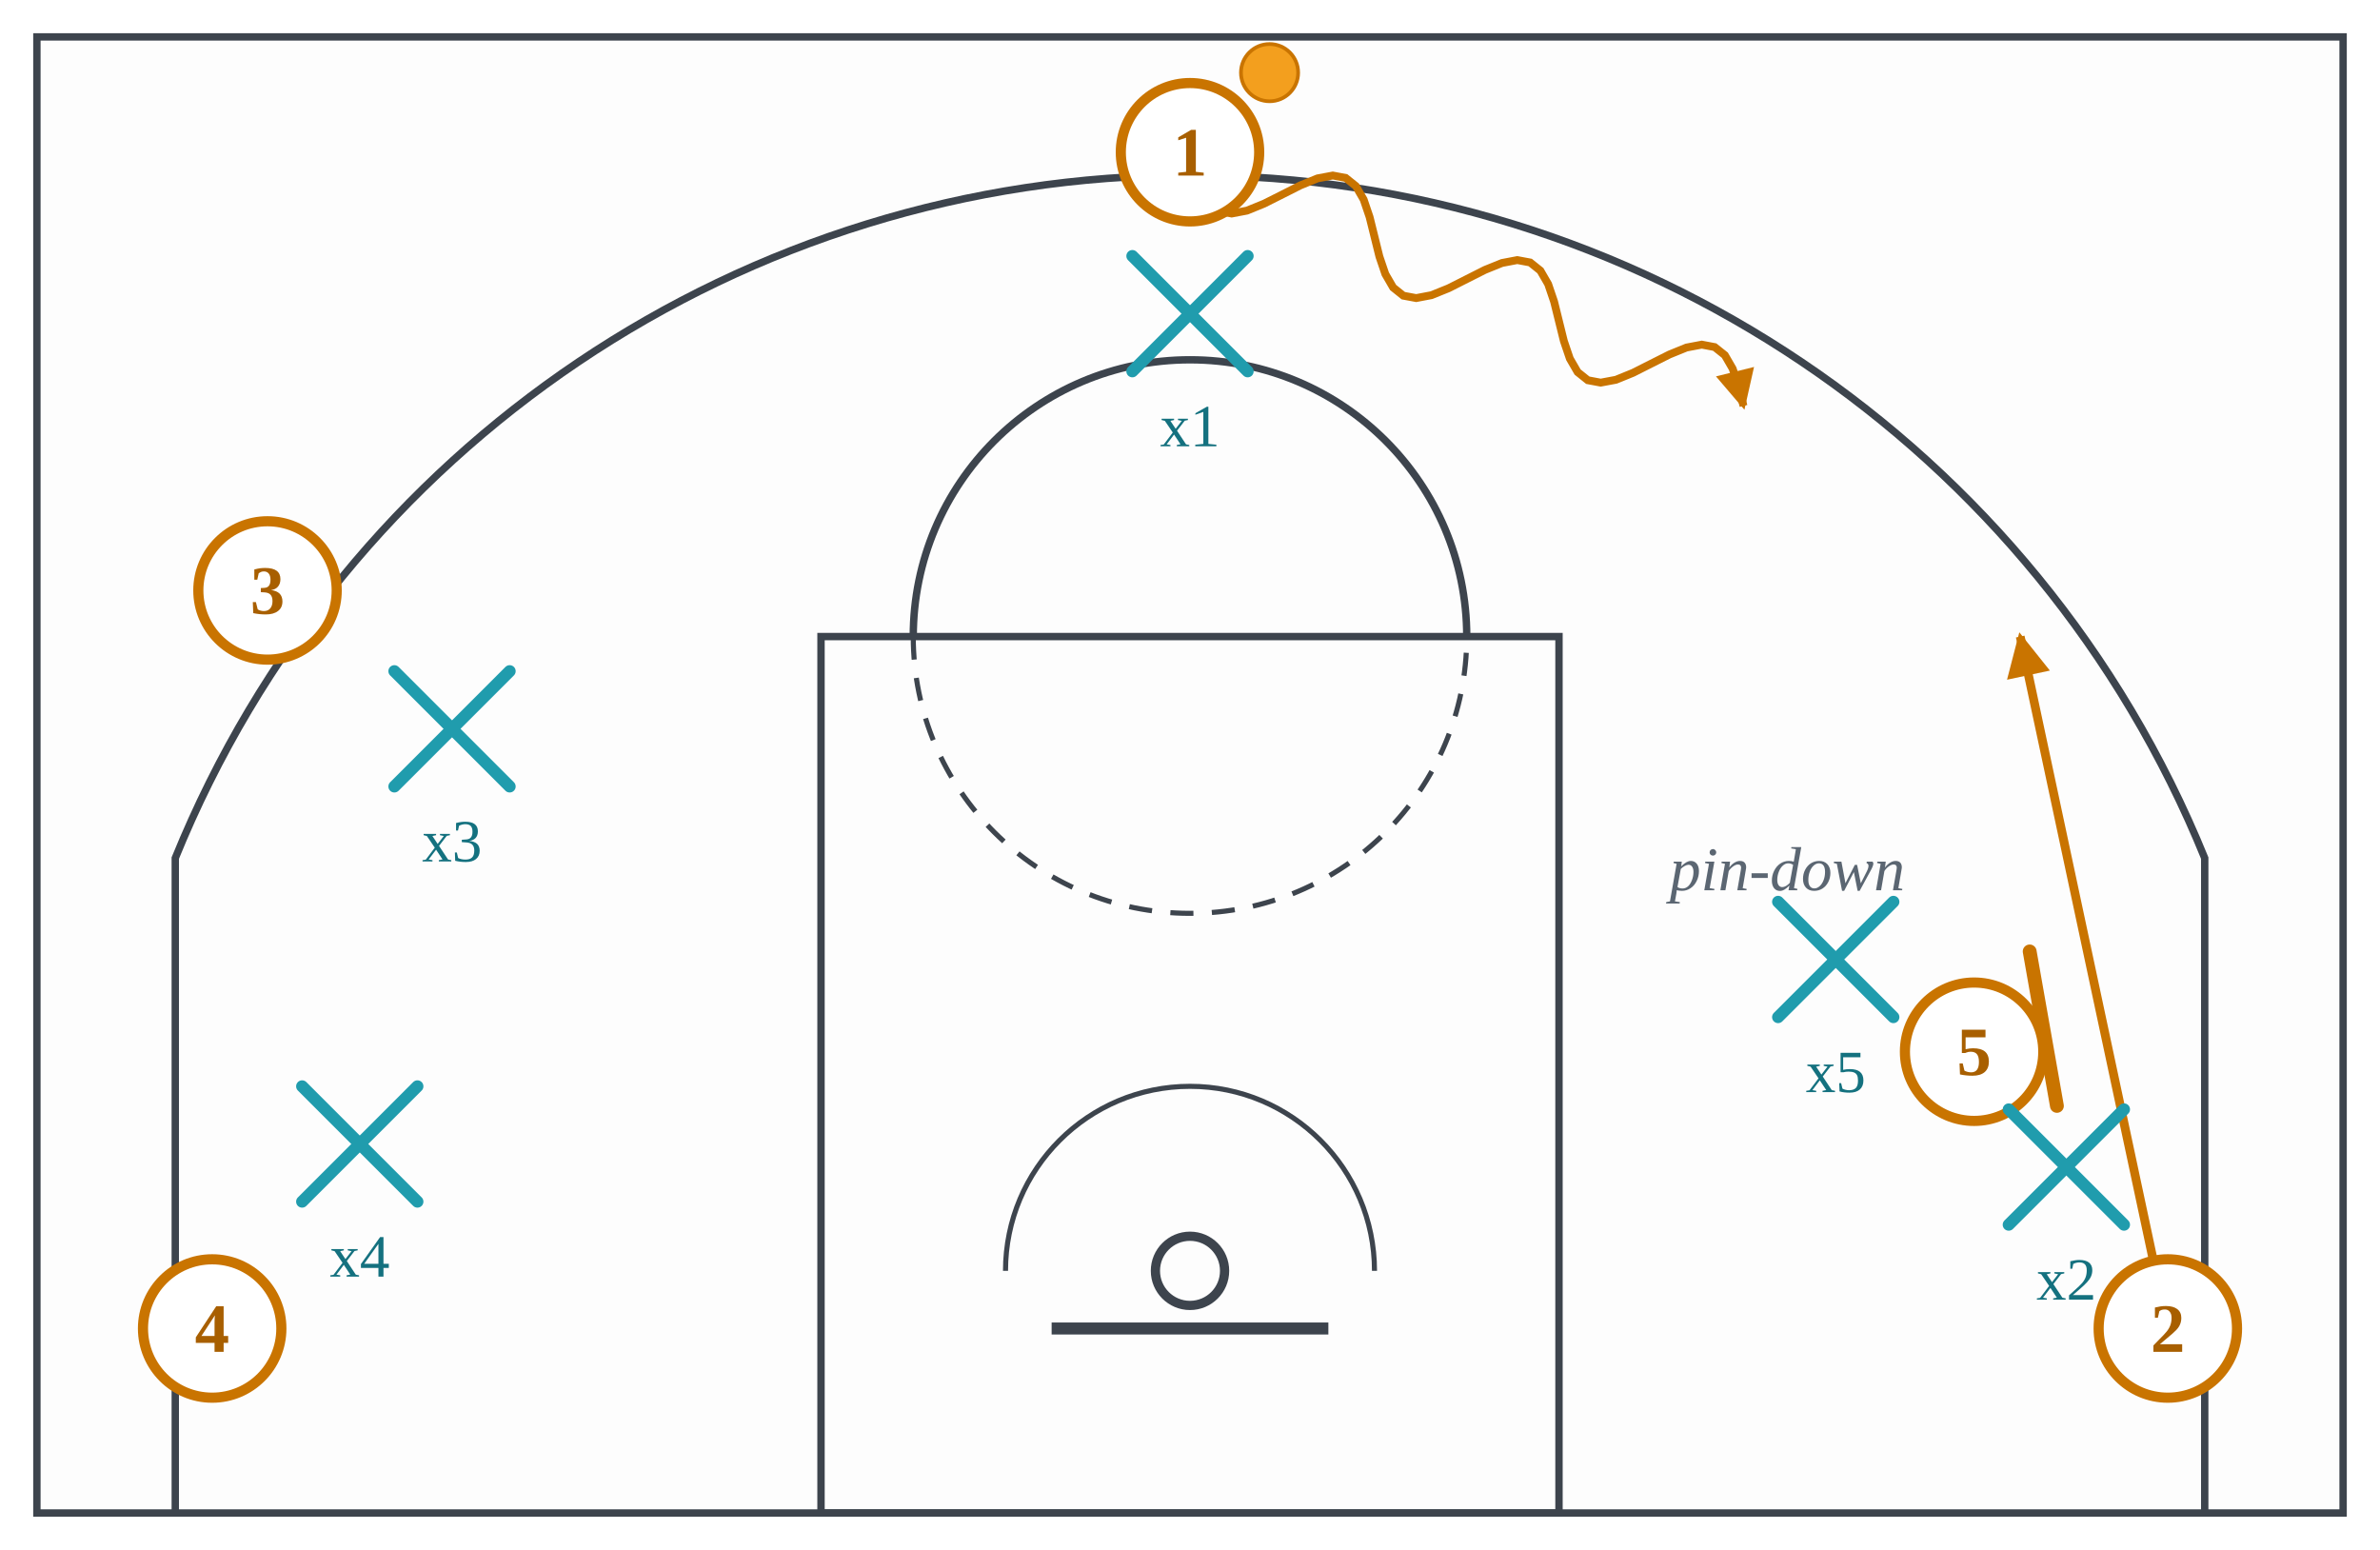
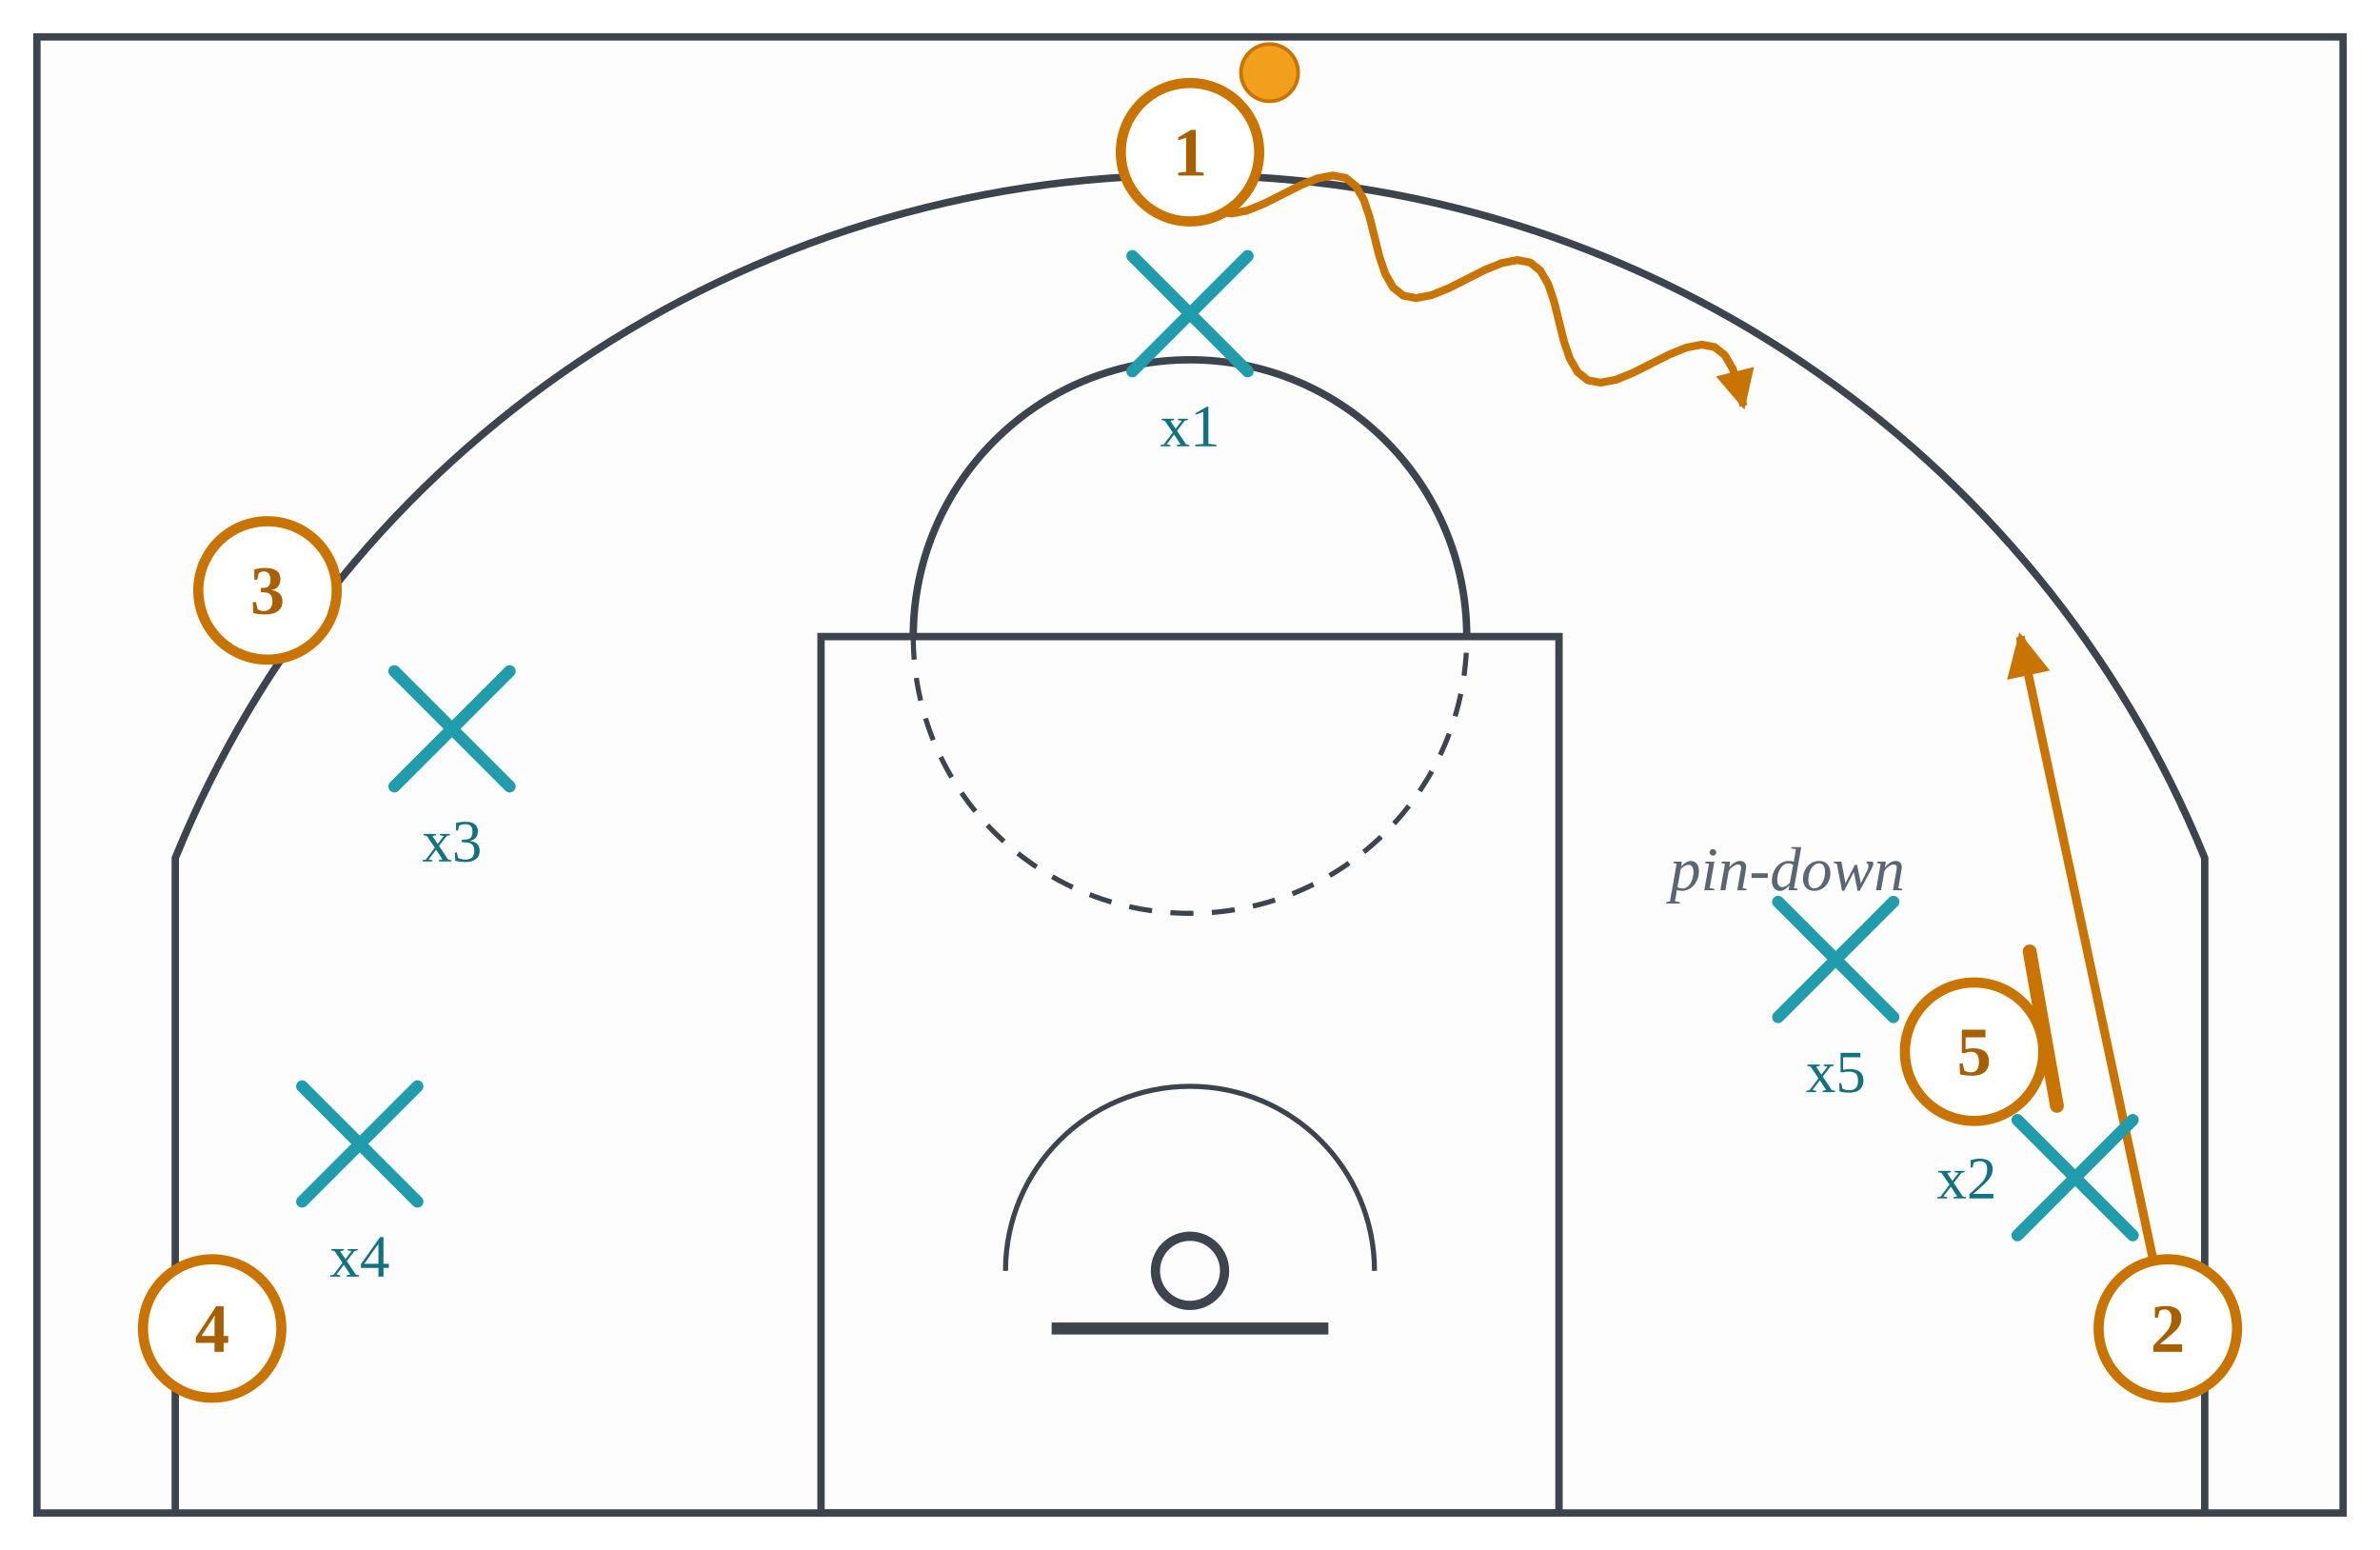
<svg xmlns="http://www.w3.org/2000/svg" viewBox="0 0 516.0 336.0" width="516.0" role="img" aria-label="Two frames. First: the shooter starts in the corner; a big sets a pin-down on the shooter's defender and the shooter runs up off it toward the wing while the ball-handler dribbles toward the same spot. Second: the shooter takes the handoff from the ball-handler at the wing, already at full speed, and turns the corner downhill; the pin-down screener has rolled into the lane and the ball-handler has stepped out to the arc." class="hd-court-svg">
  <defs>
    <marker id="hd-arrow-o" viewBox="0 0 10 10" refX="9" refY="5" markerWidth="5" markerHeight="5" orient="auto-start-reverse">
      <path d="M 0 0 L 10 5 L 0 10 z" fill="var(--hd-offense, #C97400)" />
    </marker>
    <marker id="hd-arrow-d" viewBox="0 0 10 10" refX="9" refY="5" markerWidth="5" markerHeight="5" orient="auto-start-reverse">
      <path d="M 0 0 L 10 5 L 0 10 z" fill="var(--hd-defense, #209CAD)" />
    </marker>
  </defs>
  <rect x="8.0" y="8.0" width="500.0" height="320.0" fill="var(--court-floor, #fdfdfd)" stroke="var(--court-line, #3d444d)" stroke-width="1.6" />
  <path d="M 38.0 328.0 L 38.0 186.02 A 237.5 237.5 0 0 1 478.0 186.02 L 478.0 328.0" stroke="var(--court-line, #3d444d)" fill="none" stroke-width="1.6" />
  <rect x="178.0" y="138.0" width="160.0" height="190.0" stroke="var(--court-line, #3d444d)" fill="none" stroke-width="1.6" />
  <path d="M 198.0 138.0 A 60.0 60.0 0 0 1 318.0 138.0" stroke="var(--court-line, #3d444d)" fill="none" stroke-width="1.6" />
  <path d="M 198.0 138.0 A 60.0 60.0 0 0 0 318.0 138.0" stroke="var(--court-line, #3d444d)" fill="none" stroke-width="1.1" stroke-dasharray="5 4" />
  <path d="M 218.0 275.5 A 40.0 40.0 0 0 1 298.0 275.5" stroke="var(--court-line, #3d444d)" fill="none" stroke-width="1.1" />
  <line x1="228.0" y1="288.0" x2="288.0" y2="288.0" stroke="var(--court-line, #3d444d)" stroke-width="2.6" />
  <circle cx="258.0" cy="275.5" r="7.5" stroke="var(--court-line, #3d444d)" fill="none" stroke-width="2" />
  <line x1="445.952" y1="239.742" x2="440.048" y2="206.258" stroke="var(--hd-offense, #C97400)" stroke-width="3" stroke-linecap="round" />
  <line x1="470.0" y1="288.0" x2="438.0" y2="138.0" stroke="var(--hd-offense, #C97400)" fill="none" marker-end="url(#hd-arrow-o)" stroke-width="1.9" />
  <path d="M 258.0,33.0 L 259.06,37.28 L 260.35,41.08 L 262.04,44.0 L 264.25,45.76 L 267.04,46.29 L 270.35,45.66 L 274.06,44.15 L 278.0,42.17 L 281.94,40.18 L 285.65,38.67 L 288.96,38.05 L 291.75,38.57 L 293.96,40.34 L 295.65,43.26 L 296.94,47.06 L 298.0,51.33 L 299.06,55.61 L 300.35,59.41 L 302.04,62.33 L 304.25,64.1 L 307.04,64.62 L 310.35,63.99 L 314.06,62.49 L 318.0,60.5 L 321.94,58.51 L 325.65,57.01 L 328.96,56.38 L 331.75,56.9 L 333.96,58.67 L 335.65,61.59 L 336.94,65.39 L 338.0,69.67 L 339.06,73.94 L 340.35,77.74 L 342.04,80.66 L 344.25,82.43 L 347.04,82.95 L 350.35,82.33 L 354.06,80.82 L 358.0,78.83 L 361.94,76.85 L 365.65,75.34 L 368.96,74.71 L 371.75,75.24 L 373.96,77.0 L 375.65,79.92 L 376.94,83.72 L 378.0,88.0" stroke="var(--hd-offense, #C97400)" fill="none" marker-end="url(#hd-arrow-o)" stroke-width="1.7" />
  <circle cx="258.0" cy="33.0" r="15.0" fill="var(--court-floor, #fff)" stroke="var(--hd-offense, #C97400)" stroke-width="2.2" />
  <text x="258.0" y="33.0" text-anchor="middle" dominant-baseline="central" font-size="15.0" font-weight="600" fill="var(--hd-offense-ink, #A85F00)">1</text>
  <circle cx="275.25" cy="15.75" r="6.2" fill="#F39F1E" stroke="var(--hd-offense, #C97400)" stroke-width="0.8" />
  <circle cx="428.0" cy="228.0" r="15.0" fill="var(--court-floor, #fff)" stroke="var(--hd-offense, #C97400)" stroke-width="2.2" />
  <text x="428.0" y="228.0" text-anchor="middle" dominant-baseline="central" font-size="15.0" font-weight="600" fill="var(--hd-offense-ink, #A85F00)">5</text>
  <circle cx="470.0" cy="288.0" r="15.0" fill="var(--court-floor, #fff)" stroke="var(--hd-offense, #C97400)" stroke-width="2.2" />
  <text x="470.0" y="288.0" text-anchor="middle" dominant-baseline="central" font-size="15.0" font-weight="600" fill="var(--hd-offense-ink, #A85F00)">2</text>
  <circle cx="58.0" cy="128.0" r="15.0" fill="var(--court-floor, #fff)" stroke="var(--hd-offense, #C97400)" stroke-width="2.2" />
  <text x="58.0" y="128.0" text-anchor="middle" dominant-baseline="central" font-size="15.0" font-weight="600" fill="var(--hd-offense-ink, #A85F00)">3</text>
  <circle cx="46.0" cy="288.0" r="15.0" fill="var(--court-floor, #fff)" stroke="var(--hd-offense, #C97400)" stroke-width="2.2" />
  <text x="46.0" y="288.0" text-anchor="middle" dominant-baseline="central" font-size="15.0" font-weight="600" fill="var(--hd-offense-ink, #A85F00)">4</text>
  <line x1="245.5" y1="55.5" x2="270.5" y2="80.5" stroke="var(--hd-defense, #209CAD)" stroke-width="2.6" stroke-linecap="round" />
  <line x1="245.5" y1="80.5" x2="270.5" y2="55.5" stroke="var(--hd-defense, #209CAD)" stroke-width="2.6" stroke-linecap="round" />
  <text x="258.0" y="96.75" text-anchor="middle" font-size="13.0" fill="var(--hd-defense-ink, #14717F)">x1</text>
  <line x1="385.5" y1="195.5" x2="410.5" y2="220.5" stroke="var(--hd-defense, #209CAD)" stroke-width="2.6" stroke-linecap="round" />
  <line x1="385.5" y1="220.5" x2="410.5" y2="195.5" stroke="var(--hd-defense, #209CAD)" stroke-width="2.6" stroke-linecap="round" />
  <text x="398.0" y="236.75" text-anchor="middle" font-size="13.0" fill="var(--hd-defense-ink, #14717F)">x5</text>
-   <line x1="435.5" y1="240.5" x2="460.5" y2="265.5" stroke="var(--hd-defense, #209CAD)" stroke-width="2.6" stroke-linecap="round" />
-   <line x1="435.5" y1="265.5" x2="460.5" y2="240.5" stroke="var(--hd-defense, #209CAD)" stroke-width="2.6" stroke-linecap="round" />
-   <text x="448.0" y="281.75" text-anchor="middle" font-size="13.0" fill="var(--hd-defense-ink, #14717F)">x2</text>
+   <line x1="437.4" y1="242.8" x2="462.4" y2="267.8" stroke="var(--hd-defense, #209CAD)" stroke-width="2.6" stroke-linecap="round" />
+   <line x1="437.4" y1="267.8" x2="462.4" y2="242.8" stroke="var(--hd-defense, #209CAD)" stroke-width="2.6" stroke-linecap="round" />
+   <text x="432.9" y="259.8" text-anchor="end" font-size="13.0" fill="var(--hd-defense-ink, #14717F)">x2</text>
  <line x1="85.5" y1="145.5" x2="110.5" y2="170.5" stroke="var(--hd-defense, #209CAD)" stroke-width="2.6" stroke-linecap="round" />
  <line x1="85.5" y1="170.5" x2="110.5" y2="145.5" stroke="var(--hd-defense, #209CAD)" stroke-width="2.6" stroke-linecap="round" />
  <text x="98.0" y="186.75" text-anchor="middle" font-size="13.0" fill="var(--hd-defense-ink, #14717F)">x3</text>
  <line x1="65.5" y1="235.5" x2="90.5" y2="260.5" stroke="var(--hd-defense, #209CAD)" stroke-width="2.6" stroke-linecap="round" />
  <line x1="65.5" y1="260.5" x2="90.5" y2="235.5" stroke="var(--hd-defense, #209CAD)" stroke-width="2.6" stroke-linecap="round" />
  <text x="78.0" y="276.75" text-anchor="middle" font-size="13.0" fill="var(--hd-defense-ink, #14717F)">x4</text>
  <text x="413.0" y="193.0" text-anchor="end" font-size="13.5" font-style="italic" fill="var(--hd-muted, #5b6672)">pin-down</text>
</svg>
